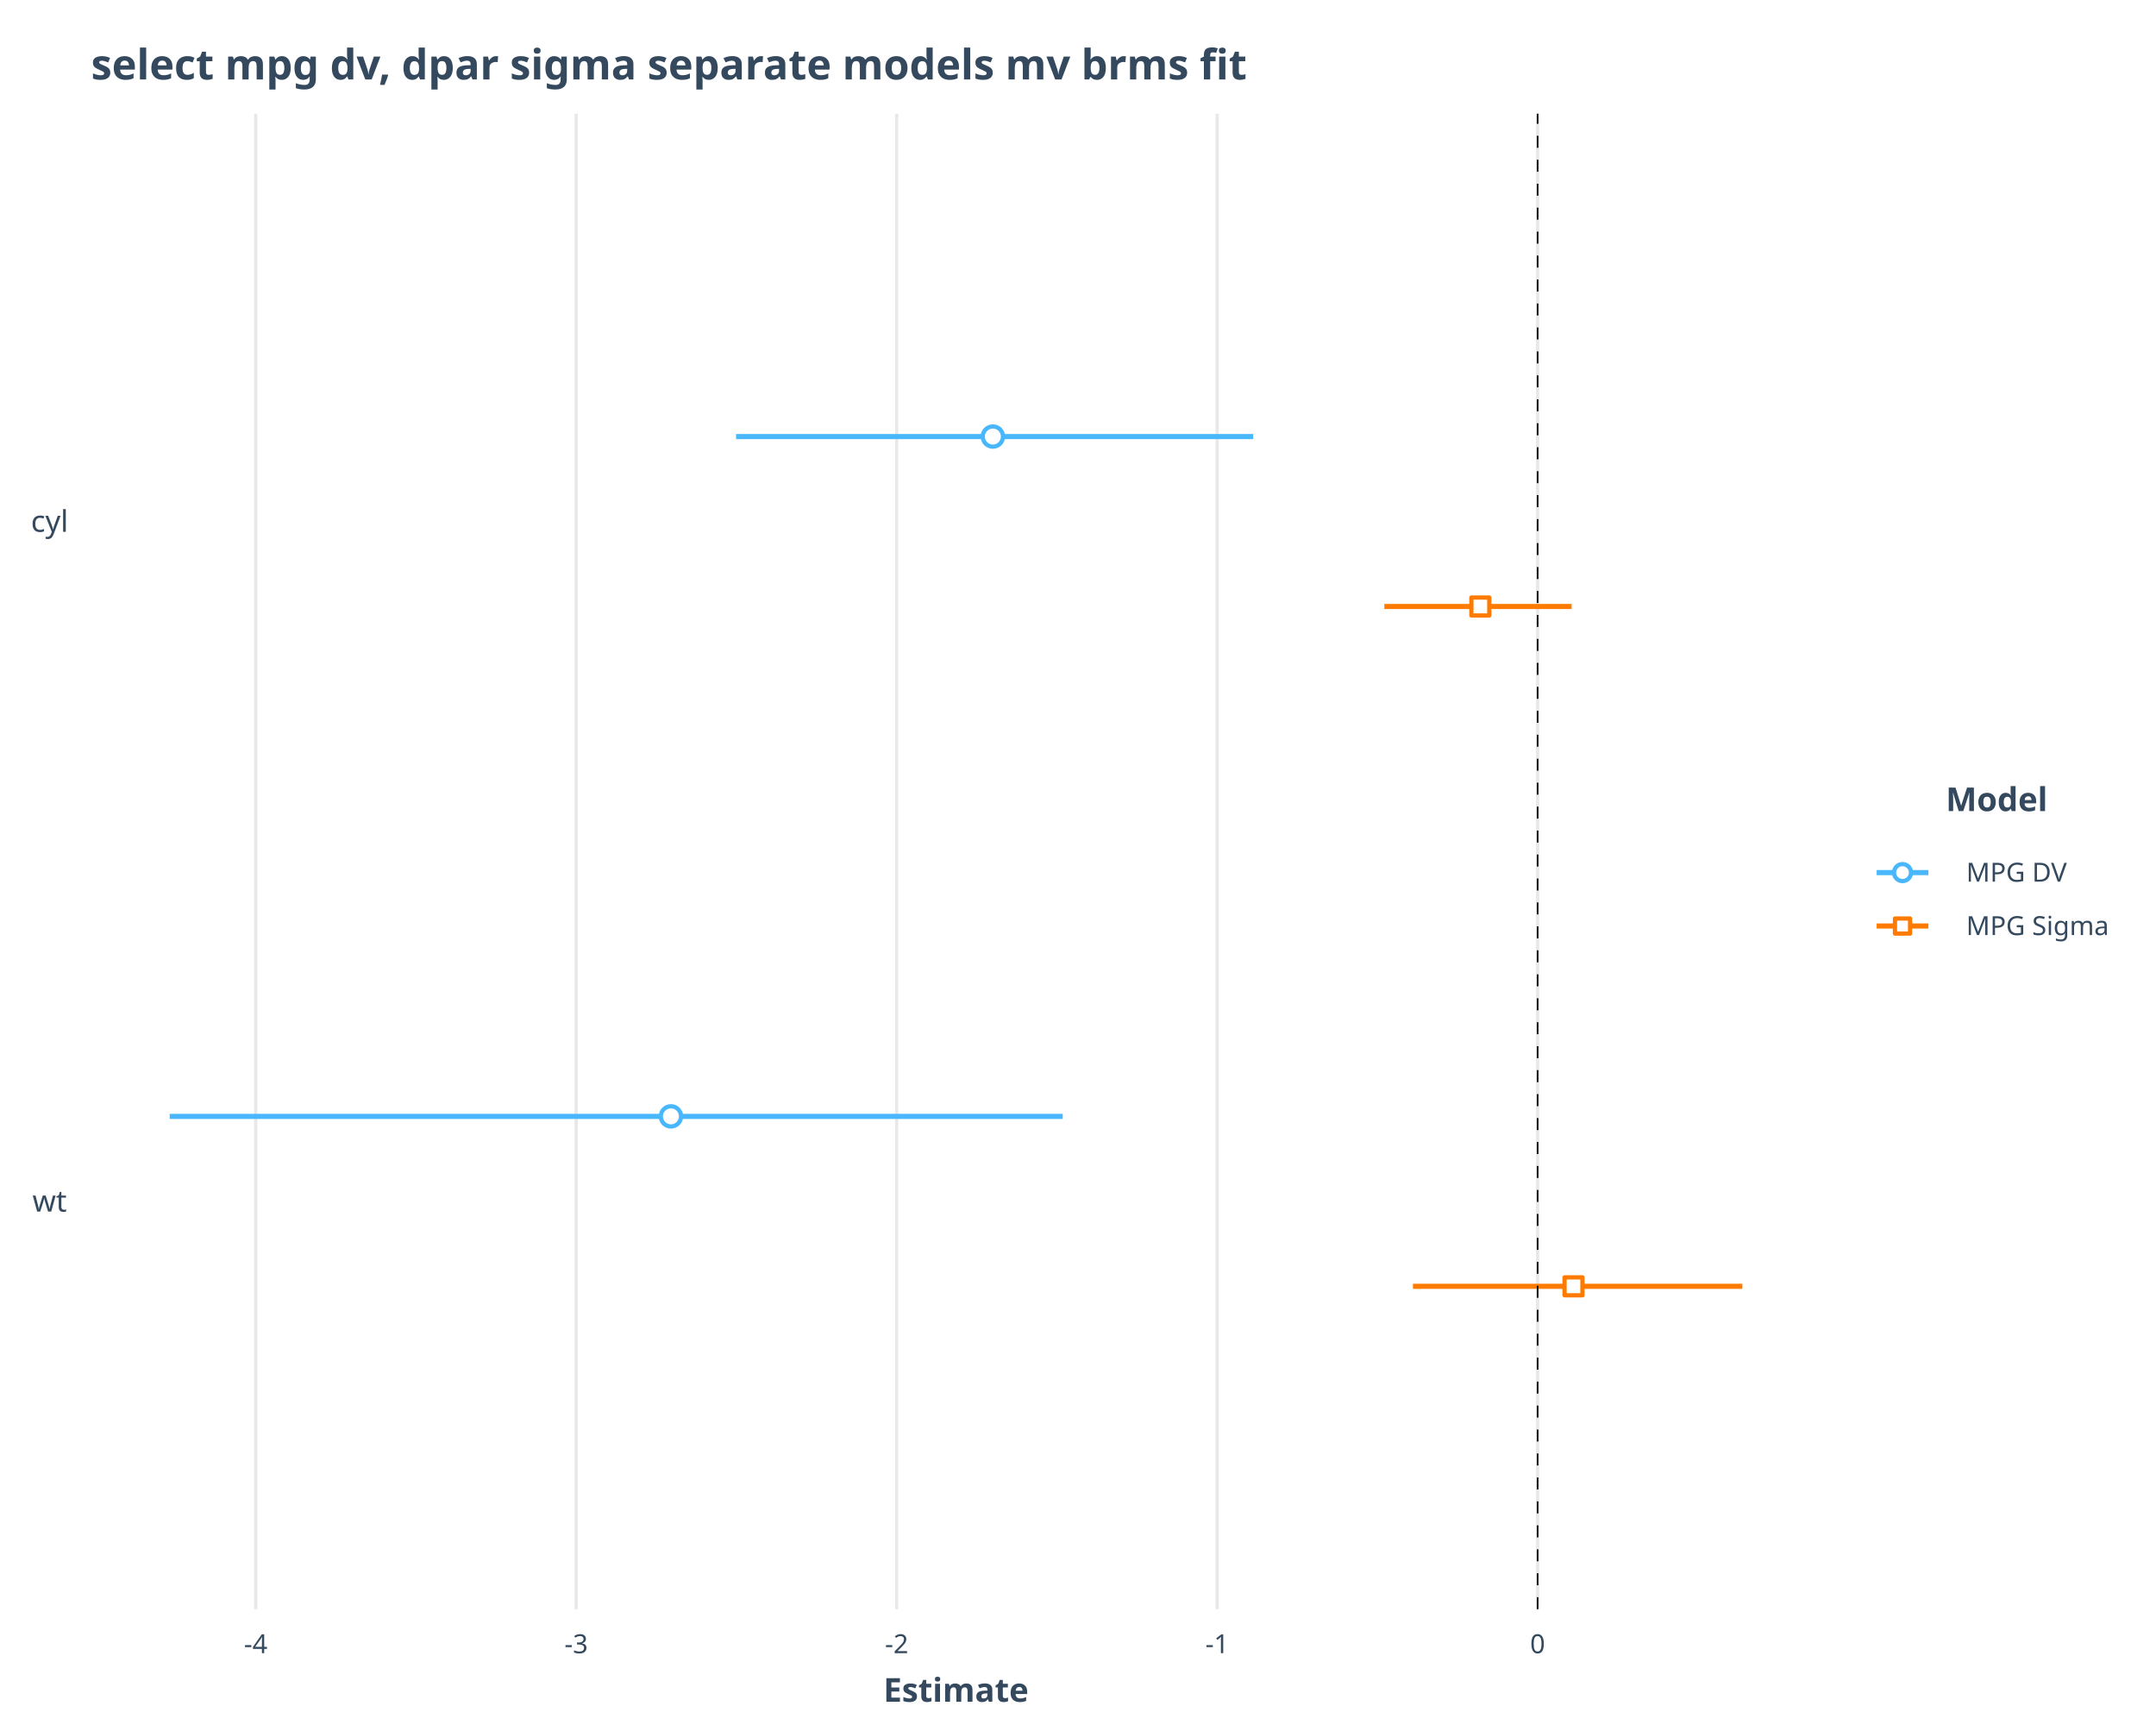
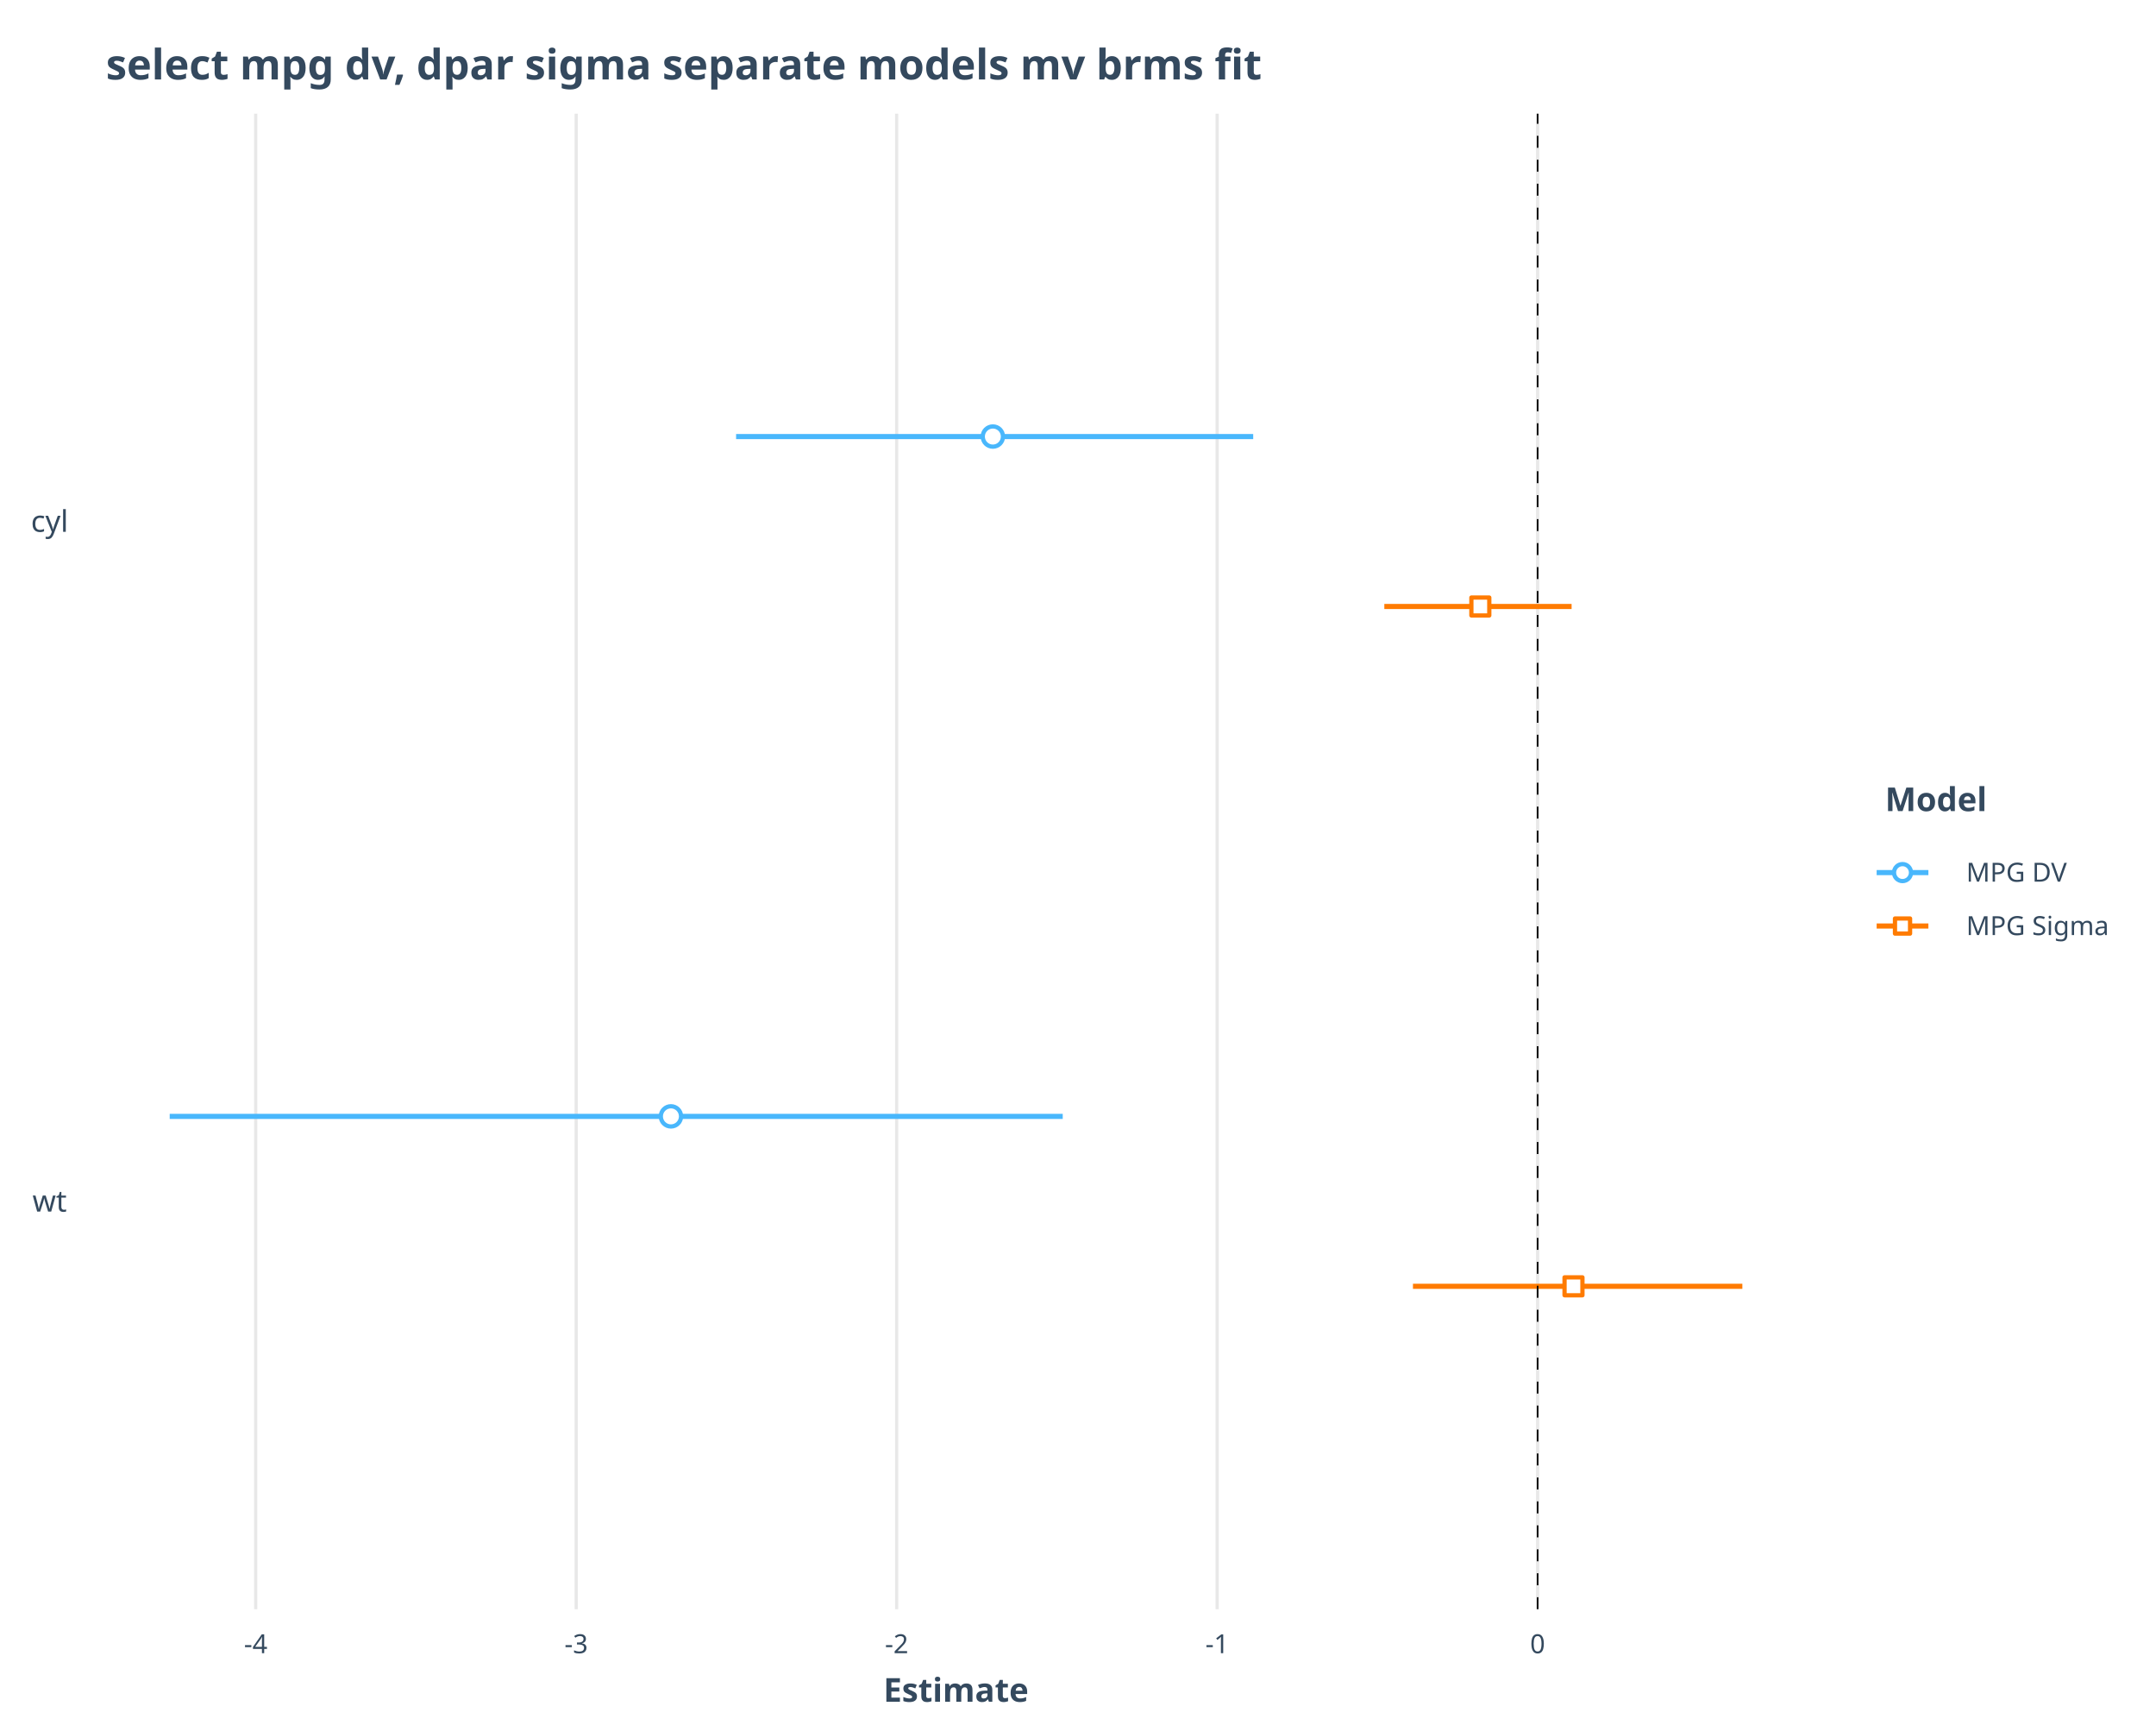
<svg xmlns="http://www.w3.org/2000/svg" class="svglite" data-engine-version="2.0" width="720.00pt" height="576.00pt" viewBox="0 0 720.00 576.00">
  <defs>
    <style type="text/css">
    .svglite line, .svglite polyline, .svglite polygon, .svglite path, .svglite rect, .svglite circle {
      fill: none;
      stroke: #000000;
      stroke-linecap: round;
      stroke-linejoin: round;
      stroke-miterlimit: 10.00;
    }
  </style>
  </defs>
  <rect width="100%" height="100%" style="stroke: none; fill: #FFFFFF;" />
  <defs>
    <clipPath id="cpMC4wMHw3MjAuMDB8MC4wMHw1NzYuMDA=">
      <rect x="0.00" y="0.00" width="720.00" height="576.00" />
    </clipPath>
  </defs>
  <g clip-path="url(#cpMC4wMHw3MjAuMDB8MC4wMHw1NzYuMDA=)">
    <rect x="0.00" y="0.00" width="720.00" height="576.00" style="stroke-width: 1.07; stroke: #FFFFFF; fill: #FFFFFF;" />
  </g>
  <defs>
    <clipPath id="cpMzAuNDF8NjA4LjExfDM3Ljk1fDUzNy4zNA==">
      <rect x="30.41" y="37.95" width="577.70" height="499.40" />
    </clipPath>
  </defs>
  <g clip-path="url(#cpMzAuNDF8NjA4LjExfDM3Ljk1fDUzNy4zNA==)">
    <rect x="30.41" y="37.95" width="577.70" height="499.40" style="stroke-width: 0.00; stroke: #FFFFFF; fill: #FFFFFF;" />
    <polyline points="85.39,537.34 85.39,37.95 " style="stroke-width: 1.07; stroke: #E8E8E8; stroke-linecap: butt;" />
    <polyline points="192.42,537.34 192.42,37.95 " style="stroke-width: 1.07; stroke: #E8E8E8; stroke-linecap: butt;" />
    <polyline points="299.44,537.34 299.44,37.95 " style="stroke-width: 1.07; stroke: #E8E8E8; stroke-linecap: butt;" />
    <polyline points="406.47,537.34 406.47,37.95 " style="stroke-width: 1.07; stroke: #E8E8E8; stroke-linecap: butt;" />
    <polyline points="513.49,537.34 513.49,37.95 " style="stroke-width: 1.07; stroke: #E8E8E8; stroke-linecap: butt;" />
    <line x1="245.82" y1="145.77" x2="418.51" y2="145.77" style="stroke-width: 1.71; stroke: #49B7FC; stroke-linecap: butt;" />
    <line x1="56.67" y1="372.77" x2="354.90" y2="372.77" style="stroke-width: 1.71; stroke: #49B7FC; stroke-linecap: butt;" />
    <line x1="462.30" y1="202.52" x2="524.84" y2="202.52" style="stroke-width: 1.71; stroke: #FF7B00; stroke-linecap: butt;" />
    <line x1="471.86" y1="429.52" x2="581.86" y2="429.52" style="stroke-width: 1.71; stroke: #FF7B00; stroke-linecap: butt;" />
    <circle cx="331.57" cy="145.77" r="3.38" style="stroke-width: 1.42; stroke: #49B7FC; fill: #FFFFFF;" />
    <circle cx="224.06" cy="372.77" r="3.38" style="stroke-width: 1.42; stroke: #49B7FC; fill: #FFFFFF;" />
    <rect x="491.37" y="199.53" width="5.98" height="5.98" style="stroke-width: 1.42; stroke: #FF7B00; fill: #FFFFFF;" />
    <rect x="522.48" y="426.53" width="5.98" height="5.98" style="stroke-width: 1.42; stroke: #FF7B00; fill: #FFFFFF;" />
    <line x1="513.49" y1="537.34" x2="513.49" y2="37.95" style="stroke-width: 0.53; stroke-dasharray: 4.00,4.00; stroke-linecap: butt;" />
  </g>
  <g clip-path="url(#cpMC4wMHw3MjAuMDB8MC4wMHw1NzYuMDA=)">
    <text x="16.57" y="404.58" text-anchor="middle" style="font-size: 10.00px; fill: #34495E; font-family: sans;" textLength="10.00px" lengthAdjust="spacingAndGlyphs">wt</text>
    <text x="16.57" y="177.59" text-anchor="middle" style="font-size: 10.00px; fill: #34495E; font-family: sans;" textLength="12.23px" lengthAdjust="spacingAndGlyphs">cyl</text>
    <text x="85.39" y="552.03" text-anchor="middle" style="font-size: 8.80px; fill: #34495E; font-family: sans;" textLength="7.82px" lengthAdjust="spacingAndGlyphs">-4</text>
    <text x="192.42" y="552.03" text-anchor="middle" style="font-size: 8.80px; fill: #34495E; font-family: sans;" textLength="7.82px" lengthAdjust="spacingAndGlyphs">-3</text>
    <text x="299.44" y="552.03" text-anchor="middle" style="font-size: 8.80px; fill: #34495E; font-family: sans;" textLength="7.82px" lengthAdjust="spacingAndGlyphs">-2</text>
    <text x="406.47" y="552.03" text-anchor="middle" style="font-size: 8.80px; fill: #34495E; font-family: sans;" textLength="7.82px" lengthAdjust="spacingAndGlyphs">-1</text>
    <text x="513.49" y="552.03" text-anchor="middle" style="font-size: 8.80px; fill: #34495E; font-family: sans;" textLength="4.89px" lengthAdjust="spacingAndGlyphs">0</text>
    <text x="319.26" y="568.24" text-anchor="middle" style="font-size: 11.00px; font-weight: bold; fill: #34495E; font-family: sans;" textLength="42.80px" lengthAdjust="spacingAndGlyphs">Estimate</text>
-     <text x="666.80" y="270.84" text-anchor="middle" style="font-size: 11.00px; font-weight: bold; fill: #34495E; font-family: sans;" textLength="29.96px" lengthAdjust="spacingAndGlyphs">Model</text>
-     <rect x="624.55" y="282.45" width="21.60" height="17.85" style="stroke-width: 1.07; stroke: #FFFFFF; fill: #FFFFFF;" />
+     <text x="629.53" y="270.84" style="font-size: 11.00px; font-weight: bold; fill: #34495E; font-family: sans;" textLength="29.96px" lengthAdjust="spacingAndGlyphs">Model</text>
+     <rect x="624.55" y="282.45" width="21.60" height="17.85" style="stroke-width: 0.00; stroke: #FFFFFF; fill: #FFFFFF;" />
    <line x1="626.71" y1="291.37" x2="643.99" y2="291.37" style="stroke-width: 1.71; stroke: #49B7FC; stroke-linecap: butt;" />
    <circle cx="635.35" cy="291.37" r="2.84" style="stroke-width: 1.42; stroke: #49B7FC; fill: #FFFFFF;" />
-     <rect x="624.55" y="300.29" width="21.60" height="17.85" style="stroke-width: 1.07; stroke: #FFFFFF; fill: #FFFFFF;" />
+     <rect x="624.55" y="300.29" width="21.60" height="17.85" style="stroke-width: 0.00; stroke: #FFFFFF; fill: #FFFFFF;" />
    <line x1="626.71" y1="309.21" x2="643.99" y2="309.21" style="stroke-width: 1.71; stroke: #FF7B00; stroke-linecap: butt;" />
    <rect x="632.83" y="306.70" width="5.04" height="5.04" style="stroke-width: 1.42; stroke: #FF7B00; fill: #FFFFFF;" />
    <text x="656.61" y="294.40" style="font-size: 8.80px; fill: #34495E; font-family: sans;" textLength="34.73px" lengthAdjust="spacingAndGlyphs">MPG DV</text>
    <text x="656.61" y="312.24" style="font-size: 8.80px; fill: #34495E; font-family: sans;" textLength="47.45px" lengthAdjust="spacingAndGlyphs">MPG Sigma</text>
-     <text x="30.41" y="26.53" style="font-size: 14.00px; font-weight: bold; fill: #34495E; font-family: sans;" textLength="343.20px" lengthAdjust="spacingAndGlyphs">select mpg dv, dpar sigma separate models mv brms fit</text>
+     <text x="35.39" y="26.53" style="font-size: 14.00px; font-weight: bold; fill: #34495E; font-family: sans;" textLength="343.20px" lengthAdjust="spacingAndGlyphs">select mpg dv, dpar sigma separate models mv brms fit</text>
  </g>
</svg>
